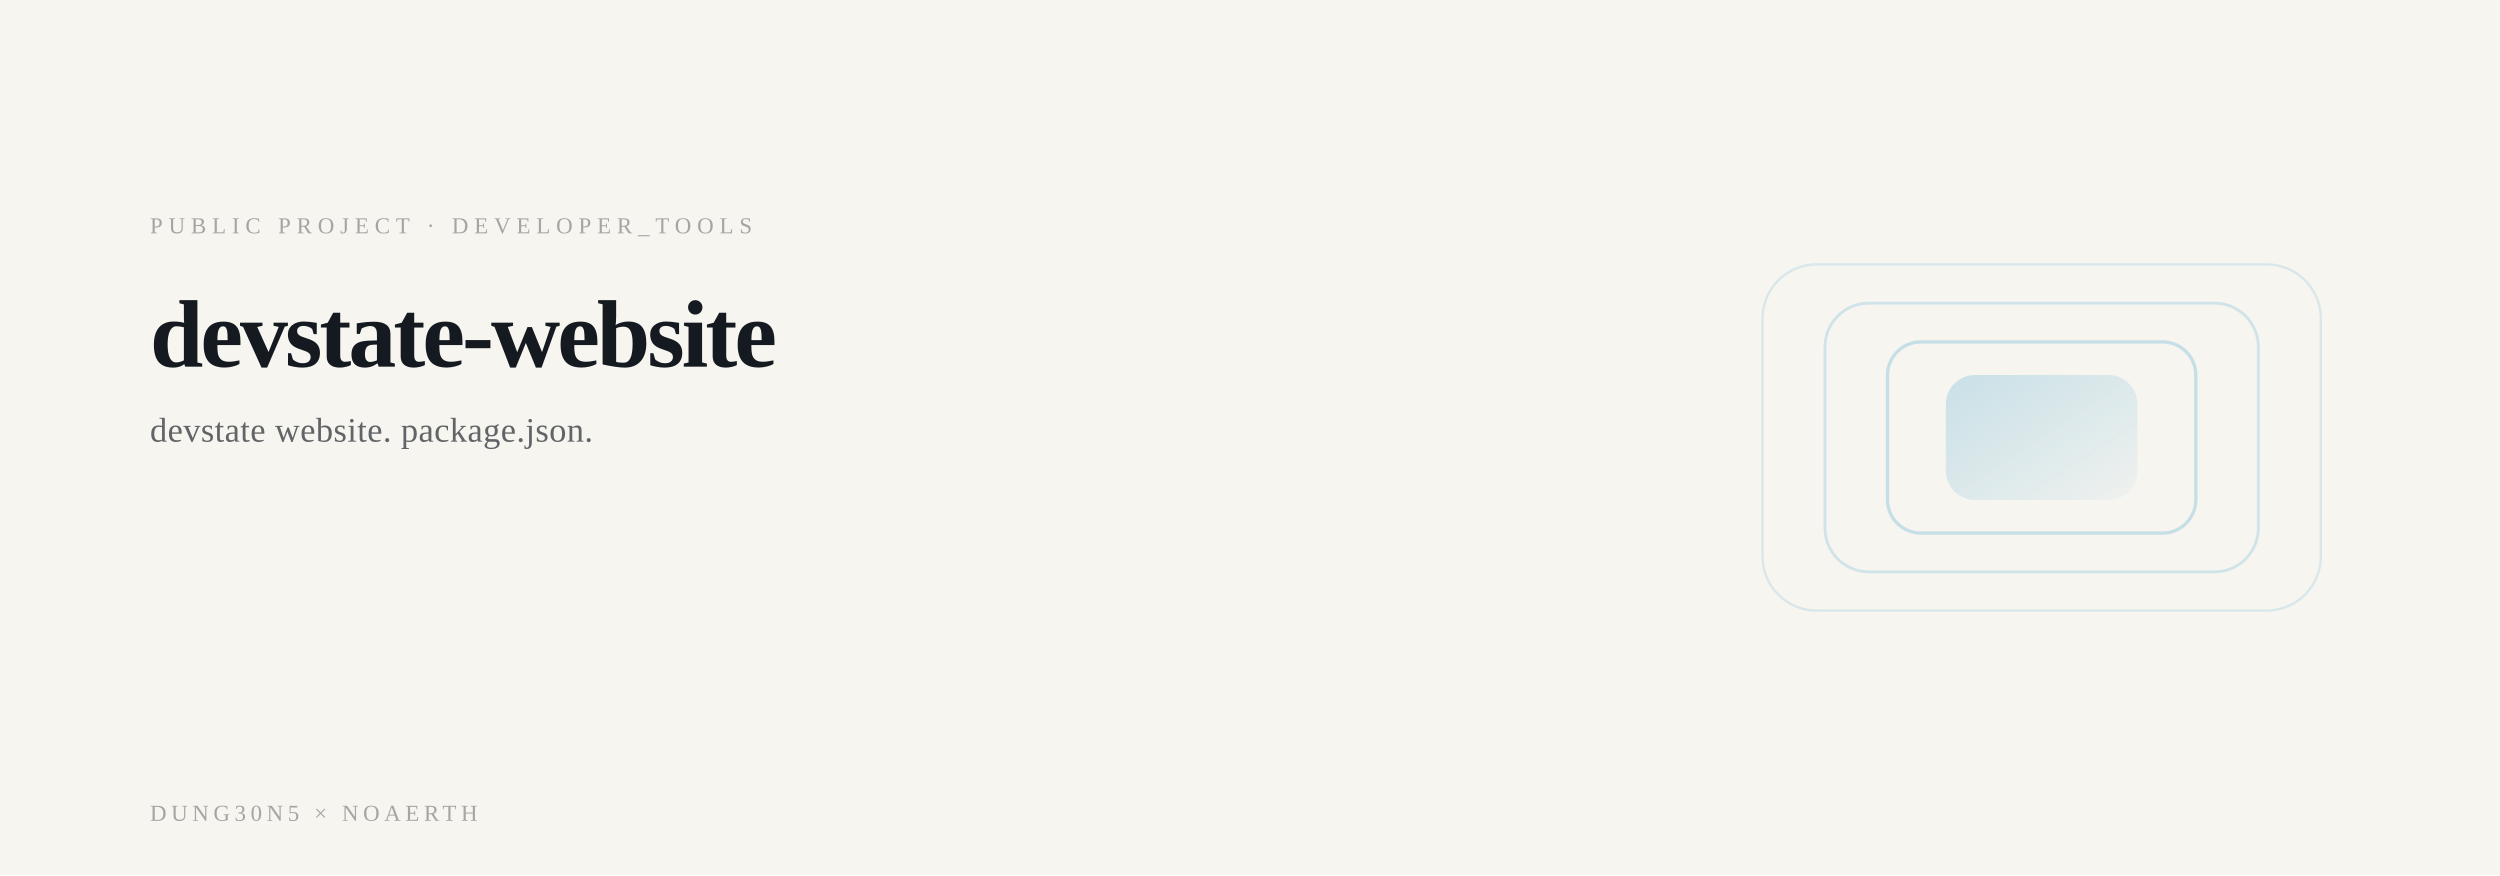
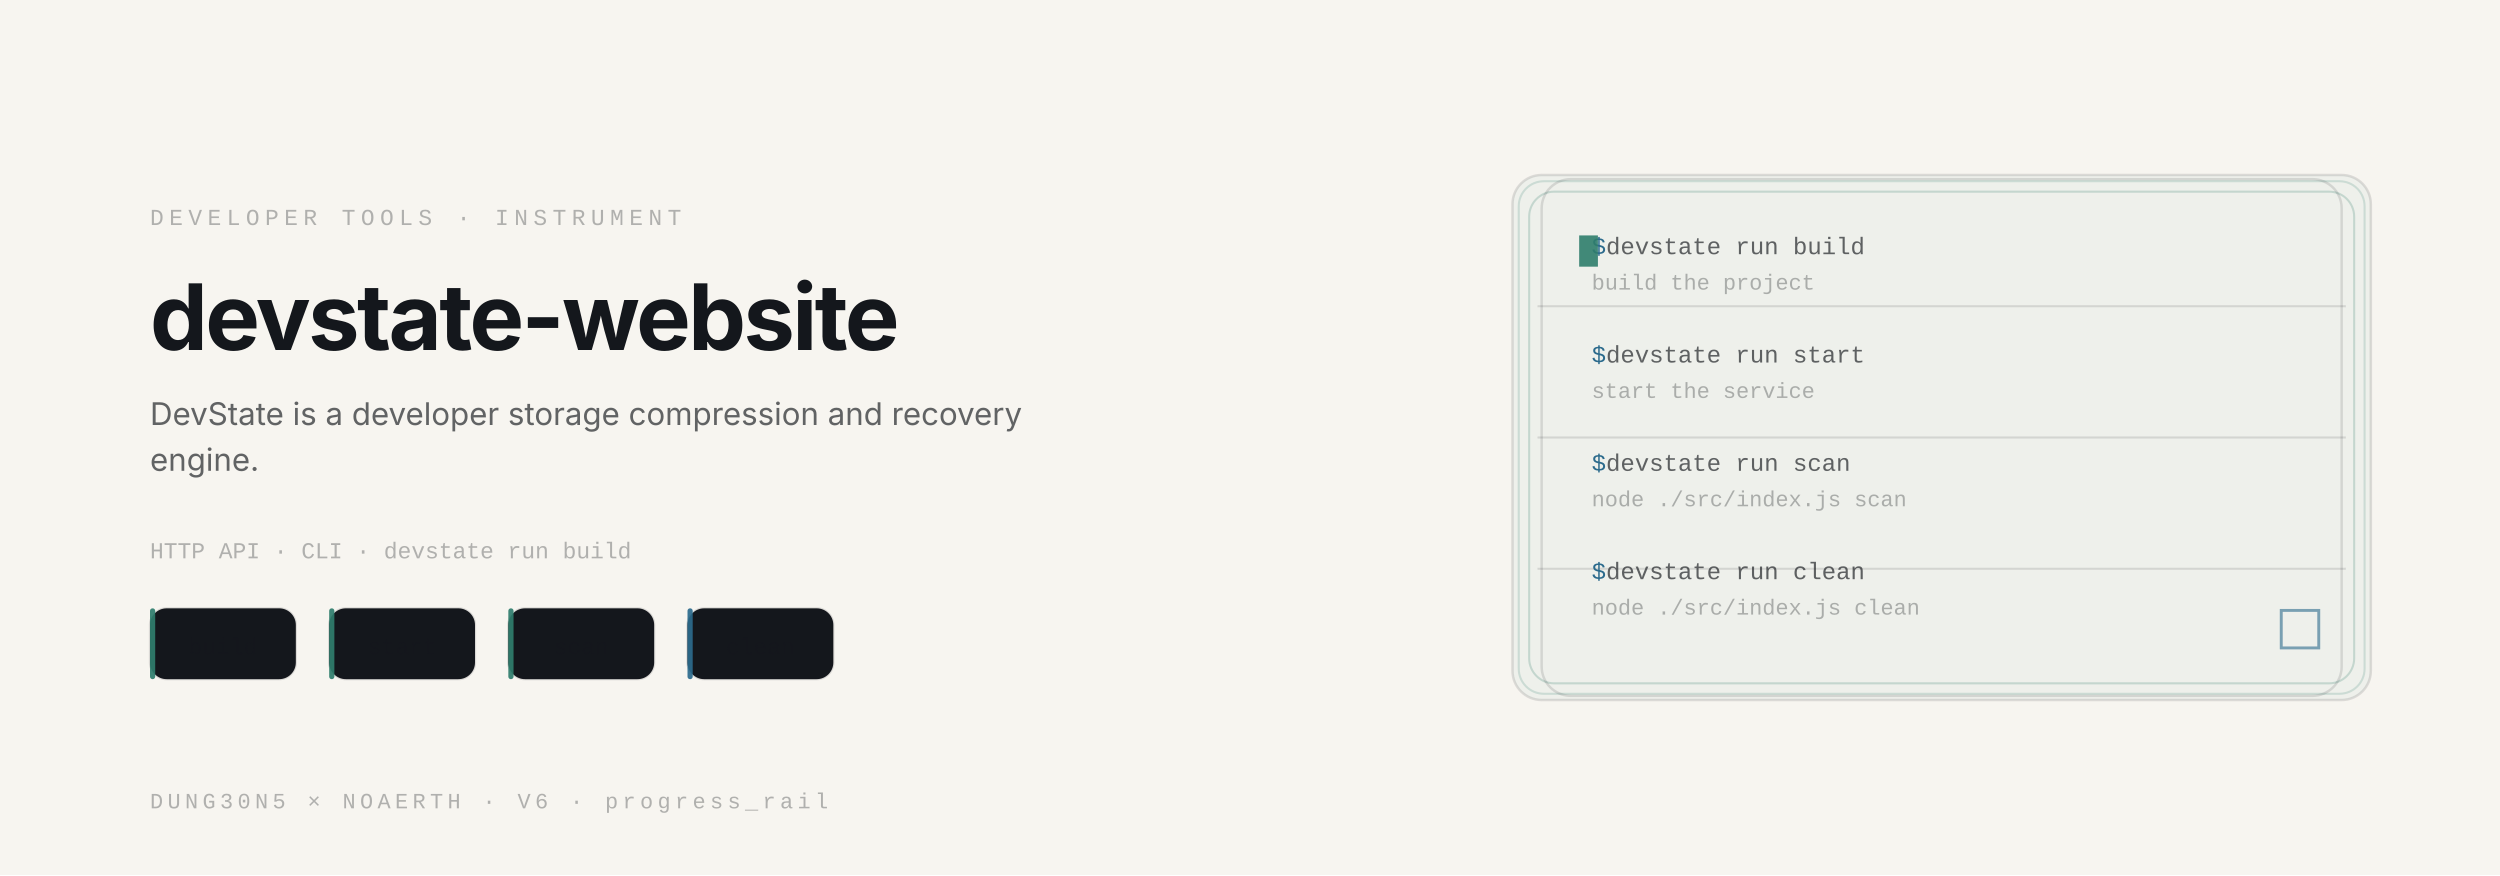
- <svg xmlns="http://www.w3.org/2000/svg" viewBox="0 0 1200 420" width="1200" height="420" role="img" aria-label="devstate-website: an orthogonal dependency lattice. Motion depicts a dependency graph resolves, packages install, the build advances.">
-   <defs>
-     <linearGradient id="hero-devstate-website-light-a" x1="0" y1="0" x2="1" y2="1">
-       <stop offset="0" stop-color="#6fb7d6" stop-opacity="0.85" />
-       <stop offset="1" stop-color="#6fb7d6" stop-opacity="0.15" />
-     </linearGradient>
-   </defs>
+ <svg xmlns="http://www.w3.org/2000/svg" viewBox="0 0 1200 420" width="1200" height="420" role="img" aria-label="devstate-website: a cursor runs this project's real commands and output resolves">
  <rect width="1200" height="420" fill="#f7f5f0" />
-   <rect x="906" y="164.12" width="148" height="91.76" rx="16" fill="none" stroke="#6fb7d6" stroke-width="1.60" opacity="0.36" />
-   <rect x="876" y="145.52" width="208" height="128.96" rx="21" fill="none" stroke="#6fb7d6" stroke-width="1.38" opacity="0.29" />
-   <rect x="846" y="126.92" width="268" height="166.16" rx="26" fill="none" stroke="#6fb7d6" stroke-width="1.16" opacity="0.23" />
-   <rect x="934" y="180" width="92" height="60" rx="14" fill="url(#hero-devstate-website-light-a)" opacity="0.40" />
-   <text x="72" y="112" fill="#141a205c" font-size="11" letter-spacing="2.8">PUBLIC PROJECT · DEVELOPER_TOOLS</text>
-   <text x="72" y="176" fill="#141a20" font-size="46" font-weight="660" letter-spacing="-1.4">devstate-website</text>
-   <text x="72" y="212" fill="#141a20a8" font-size="16.5" letter-spacing="0.2">devstate website. package.json.</text>
-   <rect x="72" y="266" width="106" height="40" rx="9" fill="#141a20" fill-opacity="0.05" stroke="#f4efe424" stroke-width="1.1" opacity="0">
-     <animate attributeName="opacity" from="0" to="1" dur="0.5s" begin="0.50s" fill="freeze" />
-   </rect>
-   <rect x="72" y="266" width="2.5" height="40" rx="1.2" fill="#6fb7d6" opacity="0">
-     <animate attributeName="opacity" from="0" to="0.9" dur="0.5s" begin="0.50s" fill="freeze" />
-   </rect>
-   <text x="125" y="291" fill="#141a20" font-size="11.5" text-anchor="middle" font-family="ui-monospace,SFMono-Regular,Menlo,monospace" opacity="0">install<animate attributeName="opacity" from="0" to="1" dur="0.5s" begin="0.65s" fill="freeze" />
-   </text>
-   <rect x="194" y="266" width="106" height="40" rx="9" fill="#141a20" fill-opacity="0.05" stroke="#f4efe424" stroke-width="1.1" opacity="0">
-     <animate attributeName="opacity" from="0" to="1" dur="0.5s" begin="1.00s" fill="freeze" />
-   </rect>
-   <rect x="194" y="266" width="2.5" height="40" rx="1.2" fill="#6fb7d6" opacity="0">
-     <animate attributeName="opacity" from="0" to="0.9" dur="0.5s" begin="1.00s" fill="freeze" />
-   </rect>
-   <text x="247" y="291" fill="#141a20" font-size="11.5" text-anchor="middle" font-family="ui-monospace,SFMono-Regular,Menlo,monospace" opacity="0">resolve tree<animate attributeName="opacity" from="0" to="1" dur="0.5s" begin="1.15s" fill="freeze" />
-   </text>
-   <rect x="316" y="266" width="106" height="40" rx="9" fill="#141a20" fill-opacity="0.05" stroke="#f4efe424" stroke-width="1.1" opacity="0">
-     <animate attributeName="opacity" from="0" to="1" dur="0.5s" begin="1.50s" fill="freeze" />
-   </rect>
-   <rect x="316" y="266" width="2.5" height="40" rx="1.2" fill="#6fb7d6" opacity="0">
-     <animate attributeName="opacity" from="0" to="0.9" dur="0.5s" begin="1.50s" fill="freeze" />
-   </rect>
-   <text x="369" y="291" fill="#141a20" font-size="11.5" text-anchor="middle" font-family="ui-monospace,SFMono-Regular,Menlo,monospace" opacity="0">link<animate attributeName="opacity" from="0" to="1" dur="0.5s" begin="1.65s" fill="freeze" />
-   </text>
-   <rect x="438" y="266" width="106" height="40" rx="9" fill="#141a20" fill-opacity="0.05" stroke="#f4efe424" stroke-width="1.1" opacity="0">
-     <animate attributeName="opacity" from="0" to="1" dur="0.5s" begin="2.00s" fill="freeze" />
-   </rect>
-   <rect x="438" y="266" width="2.5" height="40" rx="1.2" fill="#e7c27a" opacity="0">
-     <animate attributeName="opacity" from="0" to="0.9" dur="0.5s" begin="2.00s" fill="freeze" />
-   </rect>
-   <text x="491" y="291" fill="#141a20" font-size="11.5" text-anchor="middle" font-family="ui-monospace,SFMono-Regular,Menlo,monospace" opacity="0">verify<animate attributeName="opacity" from="0" to="1" dur="0.5s" begin="2.15s" fill="freeze" />
-   </text>
-   <text x="72" y="394" fill="#141a205c" font-size="11" letter-spacing="2.2">DUNG30N5 × NOAERTH</text>
+   <text x="72" y="108" font-family="ui-monospace, SFMono-Regular, Menlo, Monaco, Consolas, 'Liberation Mono', monospace" font-size="11" letter-spacing="2.6" fill="#14171c4f">DEVELOPER TOOLS · INSTRUMENT</text>
+   <text x="72" y="168" font-family="-apple-system, BlinkMacSystemFont, 'Segoe UI', Inter, Helvetica, Arial, sans-serif" font-size="44" font-weight="660" letter-spacing="-1.2" fill="#14171c">devstate-website</text>
+   <text x="72" y="204" font-family="-apple-system, BlinkMacSystemFont, 'Segoe UI', Inter, Helvetica, Arial, sans-serif" font-size="15" fill="#14171ca8">DevState is a developer storage compression and recovery</text>
+   <text x="72" y="226" font-family="-apple-system, BlinkMacSystemFont, 'Segoe UI', Inter, Helvetica, Arial, sans-serif" font-size="15" fill="#14171ca8">engine.</text>
+   <text x="72" y="268" font-family="ui-monospace, SFMono-Regular, Menlo, Monaco, Consolas, 'Liberation Mono', monospace" font-size="11" fill="#14171c4f">HTTP API · CLI · devstate run build</text>
+   <rect x="72.0" y="292.0" width="70.0" height="34.0" rx="8" fill="#14171c" stroke="#14171c1f" stroke-width="1.1" />
+   <rect x="72.0" y="292.0" width="2.5" height="34.0" rx="1.2" fill="#2f7d6c" opacity="0.92" />
+   <text x="107.0" y="314" font-family="ui-monospace, SFMono-Regular, Menlo, Monaco, Consolas, 'Liberation Mono', monospace" font-size="11" fill="#14171c" fill-opacity="0.82" text-anchor="middle">build</text>
+   <rect x="158.0" y="292.0" width="70.0" height="34.0" rx="8" fill="#14171c" stroke="#14171c1f" stroke-width="1.1" />
+   <rect x="158.0" y="292.0" width="2.5" height="34.0" rx="1.2" fill="#2f7d6c" opacity="0.92" />
+   <text x="193.0" y="314" font-family="ui-monospace, SFMono-Regular, Menlo, Monaco, Consolas, 'Liberation Mono', monospace" font-size="11" fill="#14171c" fill-opacity="0.82" text-anchor="middle">start</text>
+   <rect x="244.0" y="292.0" width="70.0" height="34.0" rx="8" fill="#14171c" stroke="#14171c1f" stroke-width="1.1" />
+   <rect x="244.0" y="292.0" width="2.5" height="34.0" rx="1.2" fill="#2f7d6c" opacity="0.92" />
+   <text x="279.0" y="314" font-family="ui-monospace, SFMono-Regular, Menlo, Monaco, Consolas, 'Liberation Mono', monospace" font-size="11" fill="#14171c" fill-opacity="0.82" text-anchor="middle">scan</text>
+   <rect x="330.0" y="292.0" width="70.0" height="34.0" rx="8" fill="#14171c" stroke="#14171c1f" stroke-width="1.1" />
+   <rect x="330.0" y="292.0" width="2.5" height="34.0" rx="1.2" fill="#2b6a8c" opacity="0.92" />
+   <text x="365.0" y="314" font-family="ui-monospace, SFMono-Regular, Menlo, Monaco, Consolas, 'Liberation Mono', monospace" font-size="11" fill="#14171c" fill-opacity="0.82" text-anchor="middle">clean</text>
+   <rect x="726.0" y="84.0" width="412.0" height="252.0" rx="14" fill="#2f7d6c" fill-opacity="0.04" />
+   <rect x="729.0" y="87.0" width="406.0" height="246.0" rx="12" fill="none" stroke="#2f7d6c" stroke-width="1" stroke-opacity="0.18" />
+   <rect x="726.0" y="84.0" width="412.0" height="252.0" rx="14" fill="none" stroke="#14171c1f" stroke-width="1.2" />
+   <line x1="738.0" y1="147.0" x2="1126.0" y2="147.0" stroke="#14171c1f" stroke-width="1" />
+   <line x1="738.0" y1="210.0" x2="1126.0" y2="210.0" stroke="#14171c1f" stroke-width="1" />
+   <line x1="738.0" y1="273.0" x2="1126.0" y2="273.0" stroke="#14171c1f" stroke-width="1" />
+   <rect x="734.0" y="92.0" width="396.0" height="236.0" rx="12" fill="none" stroke="#2f7d6c" stroke-width="1" stroke-opacity="0.22" />
+   <path d="M1095.0 293.0 h18 v18 h-18 z" fill="none" stroke="#2b6a8c" stroke-width="1.4" opacity="0.6" />
+   <rect x="740" y="86" width="384" height="248" rx="14" fill="none" stroke="#14171c1f" stroke-width="1.2" />
+   <text x="764" y="122" font-family="ui-monospace, SFMono-Regular, Menlo, Monaco, Consolas, 'Liberation Mono', monospace" font-size="11.5" fill="#14171ca8">
+     <tspan fill="#2b6a8c">$ </tspan>devstate run build</text>
+   <text x="764" y="139" font-family="ui-monospace, SFMono-Regular, Menlo, Monaco, Consolas, 'Liberation Mono', monospace" font-size="10.5" fill="#14171c4f" opacity="1">build the project</text>
+   <text x="764" y="174" font-family="ui-monospace, SFMono-Regular, Menlo, Monaco, Consolas, 'Liberation Mono', monospace" font-size="11.5" fill="#14171ca8">
+     <tspan fill="#2b6a8c">$ </tspan>devstate run start</text>
+   <text x="764" y="191" font-family="ui-monospace, SFMono-Regular, Menlo, Monaco, Consolas, 'Liberation Mono', monospace" font-size="10.5" fill="#14171c4f" opacity="1">start the service</text>
+   <text x="764" y="226" font-family="ui-monospace, SFMono-Regular, Menlo, Monaco, Consolas, 'Liberation Mono', monospace" font-size="11.5" fill="#14171ca8">
+     <tspan fill="#2b6a8c">$ </tspan>devstate run scan</text>
+   <text x="764" y="243" font-family="ui-monospace, SFMono-Regular, Menlo, Monaco, Consolas, 'Liberation Mono', monospace" font-size="10.5" fill="#14171c4f" opacity="1">node ./src/index.js scan</text>
+   <text x="764" y="278" font-family="ui-monospace, SFMono-Regular, Menlo, Monaco, Consolas, 'Liberation Mono', monospace" font-size="11.5" fill="#14171ca8">
+     <tspan fill="#2b6a8c">$ </tspan>devstate run clean</text>
+   <text x="764" y="295" font-family="ui-monospace, SFMono-Regular, Menlo, Monaco, Consolas, 'Liberation Mono', monospace" font-size="10.5" fill="#14171c4f" opacity="1">node ./src/index.js clean</text>
+   <rect x="758" y="113" width="9" height="15" fill="#2f7d6c" opacity="0.9" />
+   <text x="72" y="388" font-family="ui-monospace, SFMono-Regular, Menlo, Monaco, Consolas, 'Liberation Mono', monospace" font-size="10.5" letter-spacing="2.1" fill="#14171c4f">DUNG30N5 × NOAERTH · V6 · progress_rail</text>
</svg>
